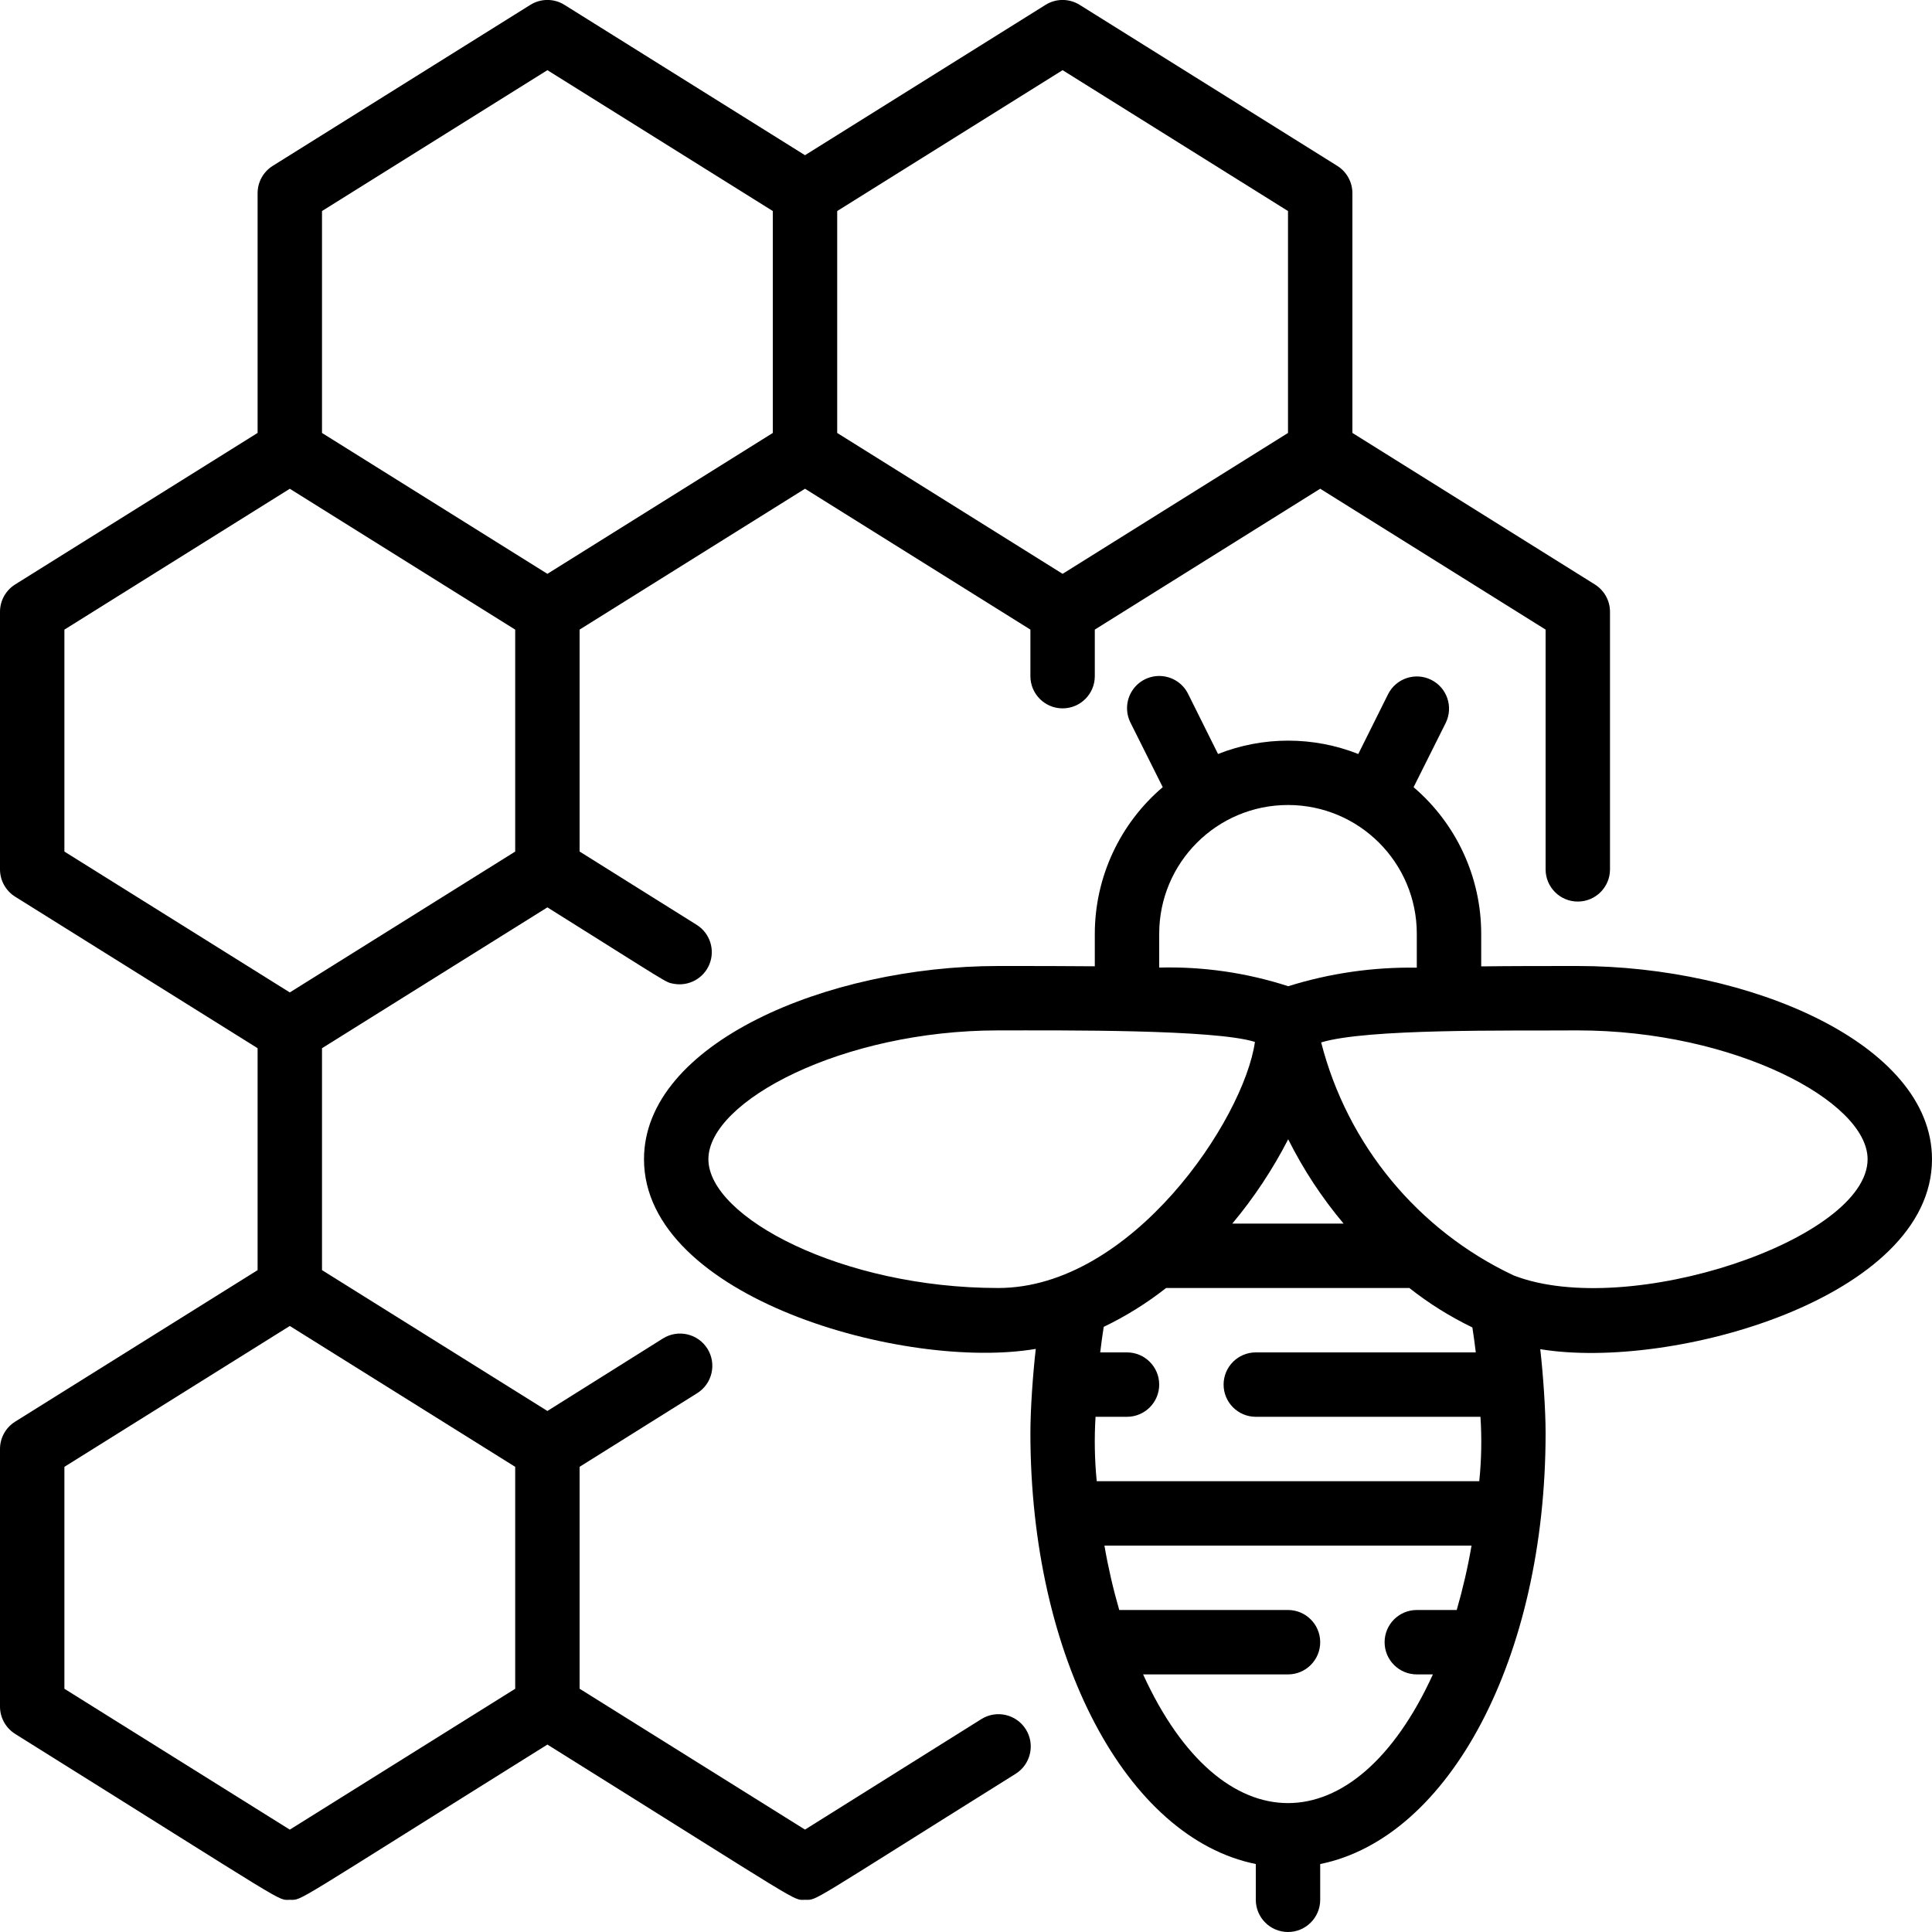
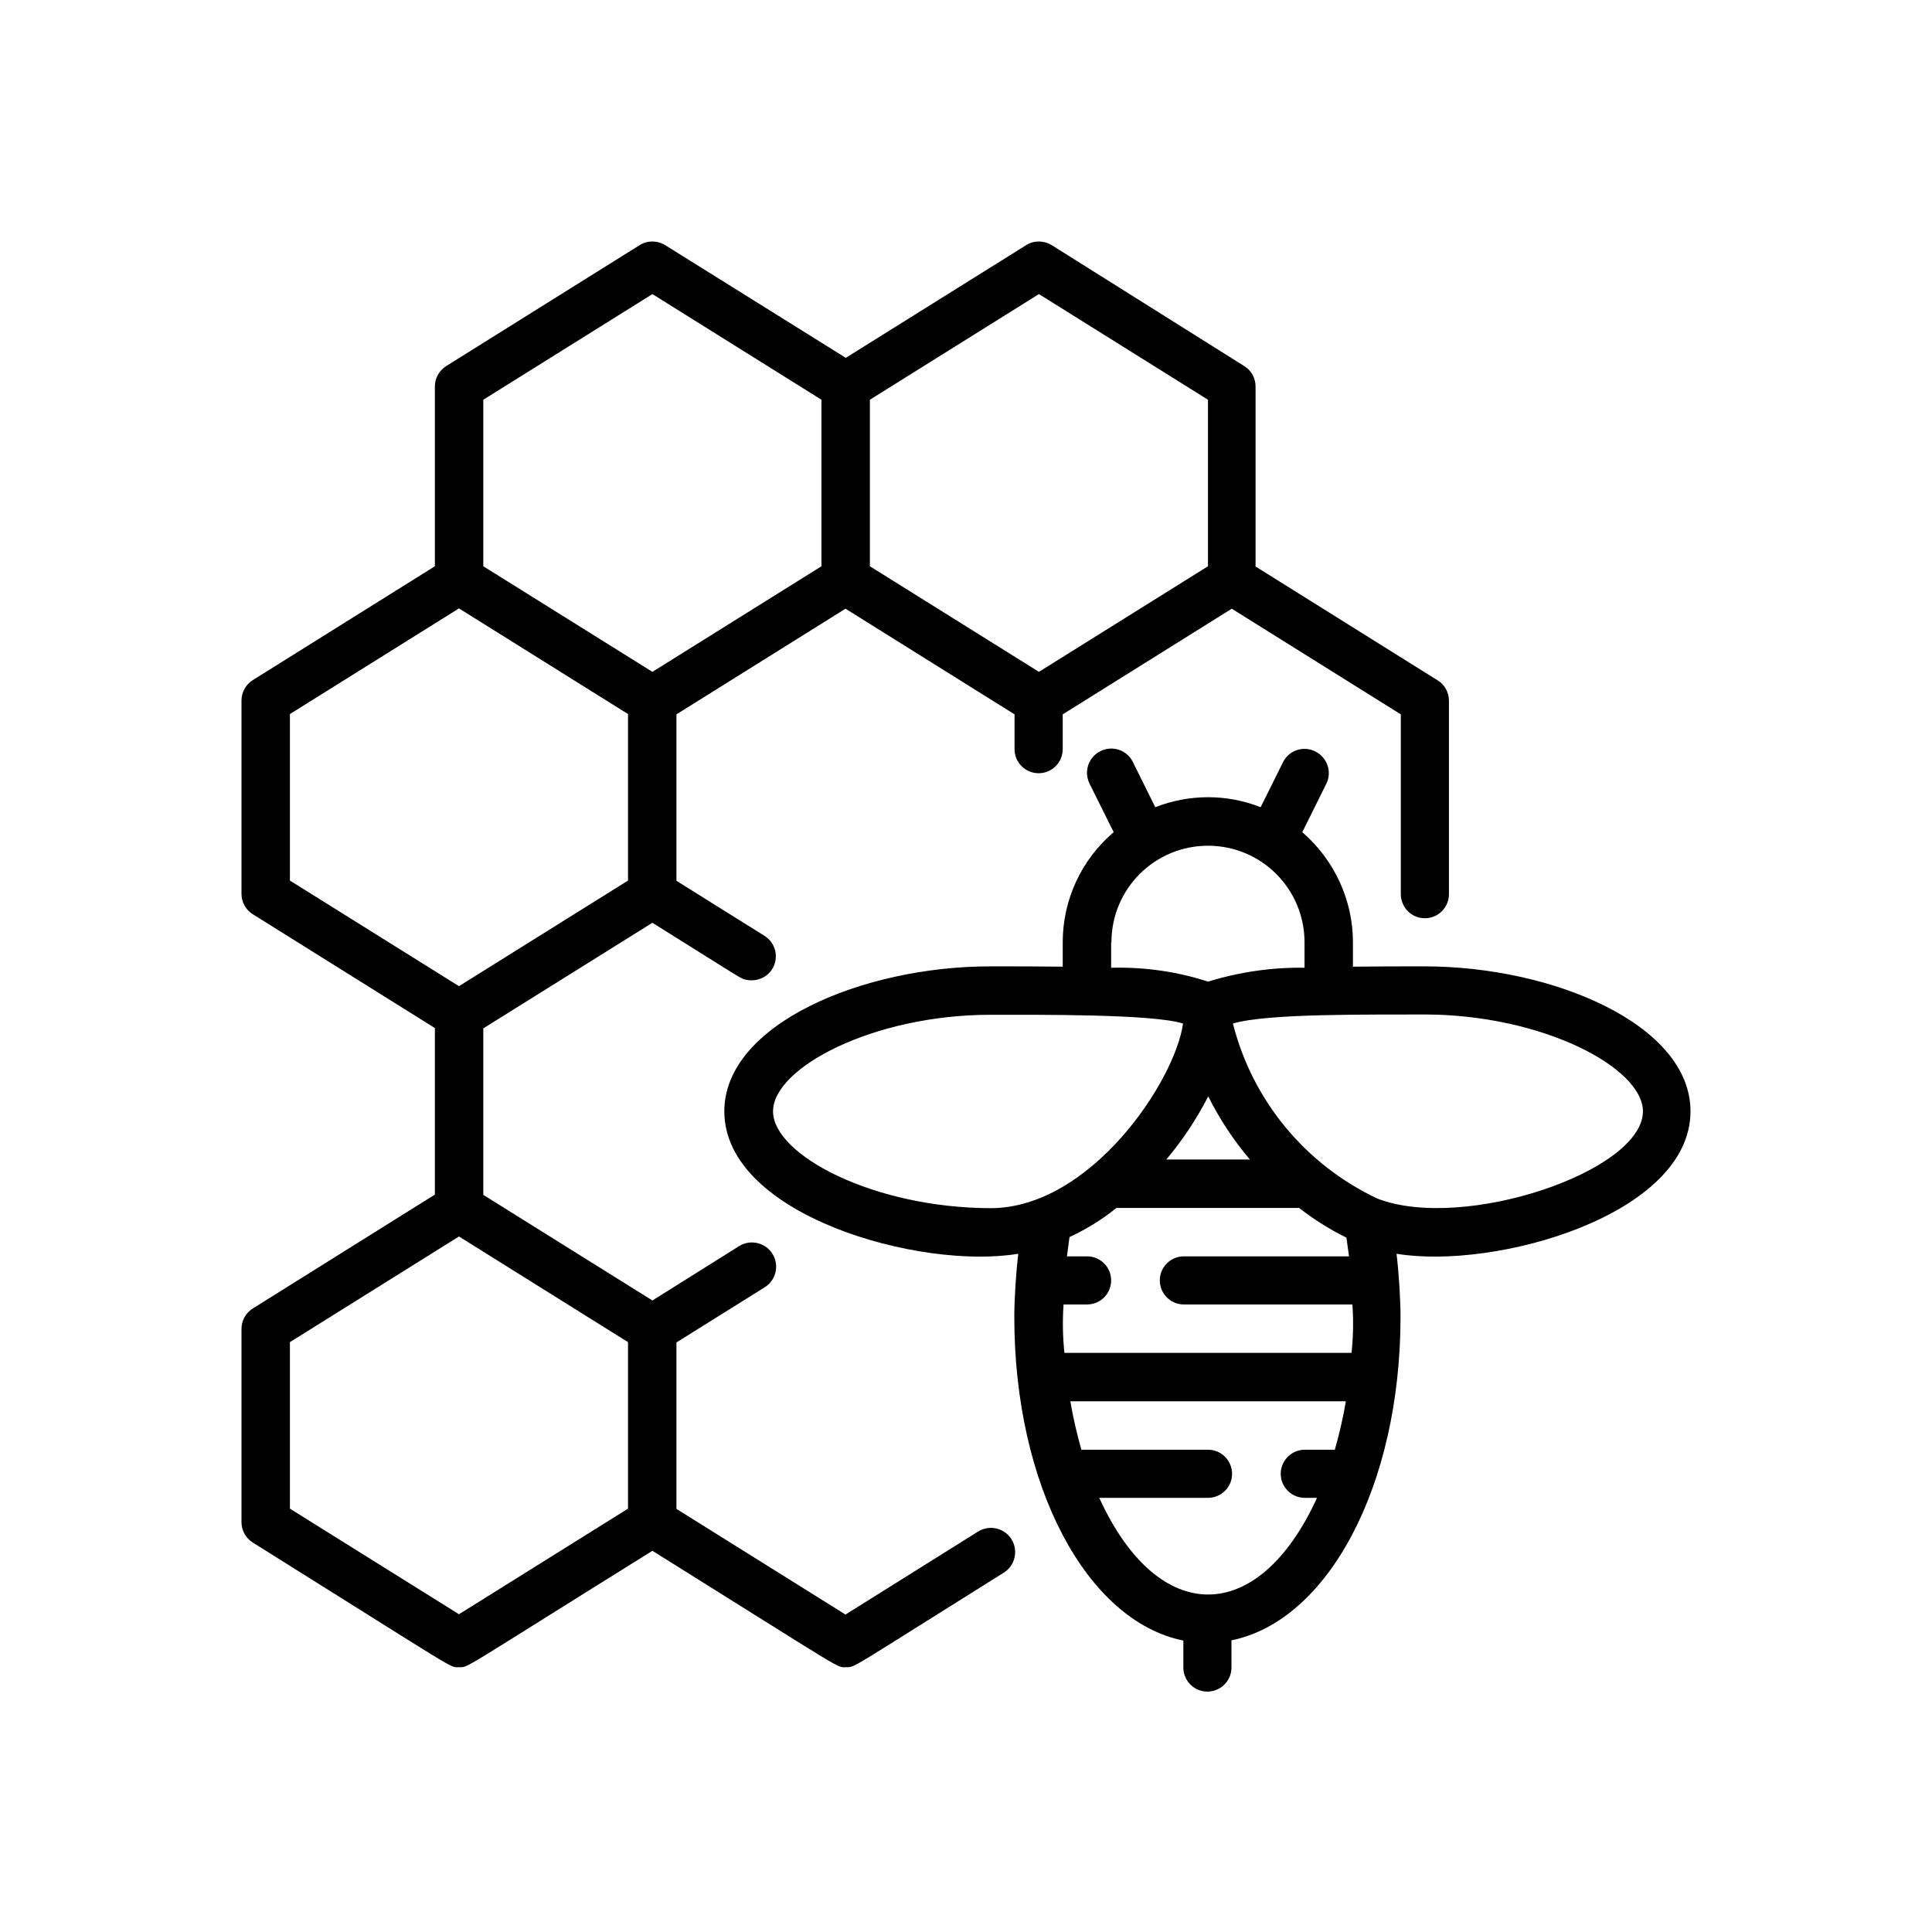
- <svg xmlns="http://www.w3.org/2000/svg" height="512" viewBox="0 0 60 60" width="512">
-   <g id="005---Apitherapy">
-     <path id="Shape" d="m.47 53.848c8.698 5.437 8.122 5.152 8.53 5.152s-.1.239 8-4.821c8.117 5.073 7.6 4.821 8 4.821s0 .177 6.54-3.912c.469-.293.612-.911.319-1.381-.293-.469-.911-.612-1.38-.32l-5.479 3.433-7-4.375v-6.892l3.651-2.286c.469-.293.612-.912.319-1.381s-.912-.612-1.381-.319l-3.589 2.252-7-4.374v-6.892l7-4.374c3.9 2.443 3.643 2.316 3.922 2.373.469.087.934-.169 1.112-.611.177-.443.017-.949-.383-1.21l-3.651-2.286v-6.892l7-4.375 7 4.375v1.446c0 .552.448 1 1 1s1-.448 1-1v-1.446l7-4.375 7 4.375v7.446c0 .552.448 1 1 1s1-.448 1-1v-8c0-.345-.178-.665-.47-.848l-7.53-4.706v-7.446c0-.345-.178-.665-.47-.848l-8-5c-.324-.203-.736-.203-1.06 0l-7.47 4.669-7.47-4.669c-.324-.203-.736-.203-1.06 0l-8 5c-.292.183-.47.503-.47.848v7.446l-7.53 4.706c-.292.183-.47.503-.47.848v8c-0.0.345.178.665.47.848l7.53 4.706v6.892l-7.53 4.706c-.292.183-.47.503-.47.848v8c-0.0.345.178.665.47.848zm32.53-51.669 7 4.375v6.892l-7 4.375-7-4.375v-6.892zm-16 0 7 4.375v6.892l-7 4.375-7-4.375v-6.892zm-15 17.375 7-4.375 7 4.375v6.892l-7 4.375-7-4.375zm0 26 7-4.375 7 4.375v6.892l-7 4.375-7-4.375z" />
-     <path id="Shape" d="m46 30.012v-1.012c-0-1.752-.768-3.416-2.1-4.553l1-2c.241-.493.039-1.089-.452-1.334-.492-.245-1.089-.048-1.338.442l-.927 1.861c-1.399-.553-2.957-.553-4.356 0l-.927-1.862c-.158-.323-.476-.536-.835-.559-.358-.023-.702.148-.899.448-.197.3-.219.683-.056 1.003l1 2c-1.336 1.136-2.108 2.8-2.11 4.554v1.009c-.91-.009-1.9-.009-3-.009-5.312 0-11 2.411-11 6 0 4.308 8.125 6.579 12.167 5.891-.092.8-.167 1.89-.167 2.609 0 7 3 12.581 7 13.389v1.111c0 .552.448 1 1 1s1-.448 1-1v-1.111c4-.808 7-6.393 7-13.389 0-.715-.076-1.812-.166-2.6 4.095.677 12.166-1.6 12.166-5.9 0-3.589-5.688-6-11-6-1.05 0-2.061 0-3 .012zm-10-1.012c0-2.209 1.791-4 4-4s4 1.791 4 4v1.052c-1.353-.022-2.701.172-3.993.576-1.293-.419-2.648-.615-4.007-.579zm4.006 6.381c.469.938 1.046 1.817 1.721 2.619h-3.457c.674-.806 1.256-1.685 1.736-2.619zm-18.006.619c0-1.8 4.153-4 9-4 2 0 6.731-.036 7.973.358-.342 2.405-3.827 7.642-7.973 7.642-4.847 0-9-2.2-9-4zm14.214 4h7.555c.606.479 1.262.889 1.957 1.225.04.257.075.516.106.775h-6.832c-.552 0-1 .448-1 1s.448 1 1 1h6.977c.044.667.031 1.336-.037 2h-11.88c-.066-.665-.078-1.333-.037-2h.977c.552 0 1-.448 1-1s-.448-1-1-1h-.832c.032-.265.067-.53.109-.793.688-.331 1.337-.735 1.937-1.207zm-.714 12h4.5c.552 0 1-.448 1-1s-.448-1-1-1h-5.241c-.19-.658-.344-1.325-.46-2h11.401c-.116.675-.27 1.342-.46 2h-1.24c-.552 0-1 .448-1 1s.448 1 1 1h.5c-2.434 5.33-6.567 5.328-9 0zm22.5-16c0 2.487-7.435 4.99-10.992 3.61-2.971-1.401-5.163-4.054-5.978-7.237 1.437-.433 5.77-.358 7.97-.373 4.847 0 9 2.2 9 4z" />
-   </g>
+ <svg xmlns="http://www.w3.org/2000/svg" width="32" height="32" viewBox="0 0 32 32" fill="none">
+   <path d="M4.188 25.55C7.668 27.727 7.438 27.614 7.602 27.614C7.766 27.614 7.56 27.708 10.806 25.686C14.056 27.717 13.85 27.614 14.009 27.614C14.168 27.614 14.009 27.685 16.626 26.048C16.814 25.93 16.87 25.682 16.753 25.494C16.636 25.307 16.387 25.25 16.199 25.368L14.004 26.742L11.204 24.992V22.235L12.668 21.32C12.855 21.203 12.912 20.954 12.794 20.767C12.677 20.579 12.428 20.523 12.241 20.64L10.806 21.54L8.005 19.791V17.033L10.806 15.284C12.367 16.259 12.264 16.212 12.377 16.231C12.564 16.264 12.752 16.165 12.822 15.987C12.893 15.809 12.827 15.607 12.668 15.504L11.204 14.589V11.832L14.004 10.082L16.804 11.832V12.408C16.804 12.629 16.983 12.807 17.203 12.807C17.424 12.807 17.602 12.629 17.602 12.408V11.832L20.402 10.082L23.202 11.832V14.81C23.202 15.03 23.38 15.209 23.601 15.209C23.821 15.209 23.999 15.03 23.999 14.81V11.606C23.999 11.47 23.929 11.339 23.812 11.269L20.796 9.383V6.4C20.796 6.264 20.725 6.133 20.608 6.063L17.419 4.06C17.288 3.98 17.123 3.98 16.997 4.06L14.009 5.927L11.017 4.06C10.885 3.98 10.721 3.98 10.595 4.06L7.391 6.063C7.274 6.138 7.203 6.264 7.203 6.4V9.379L4.188 11.264C4.07 11.339 4 11.466 4 11.602V14.805C4 14.941 4.07 15.072 4.188 15.143L7.203 17.028V19.786L4.188 21.672C4.07 21.747 4 21.873 4 22.009V25.213C4 25.349 4.07 25.476 4.188 25.55ZM17.208 4.871L20.008 6.621V9.379L17.208 11.128L14.408 9.379V6.621L17.208 4.871ZM10.806 4.871L13.606 6.621V9.379L10.806 11.128L8.005 9.379V6.621L10.806 4.871ZM4.802 11.827L7.602 10.077L10.402 11.827V14.585L7.602 16.334L4.802 14.585V11.827ZM4.802 22.23L7.602 20.48L10.402 22.23V24.988L7.602 26.737L4.802 24.988V22.23Z" fill="black" />
+   <path d="M22.409 16.011V15.607C22.409 14.908 22.1 14.242 21.57 13.783L21.968 12.981C22.067 12.784 21.982 12.544 21.785 12.446C21.588 12.347 21.349 12.427 21.251 12.624L20.88 13.37C20.322 13.149 19.698 13.149 19.135 13.37L18.765 12.624C18.704 12.493 18.573 12.408 18.432 12.399C18.287 12.39 18.151 12.46 18.071 12.577C17.991 12.699 17.982 12.849 18.047 12.981L18.446 13.783C17.911 14.238 17.602 14.904 17.602 15.607V16.011C17.236 16.006 16.842 16.006 16.401 16.006C14.276 16.006 11.997 16.972 11.997 18.407C11.997 20.133 15.247 21.038 16.865 20.766C16.828 21.085 16.8 21.522 16.8 21.812C16.8 24.612 18 26.85 19.6 27.173V27.619C19.6 27.839 19.778 28.018 19.998 28.018C20.219 28.018 20.397 27.839 20.397 27.619V27.169C21.997 26.845 23.197 24.608 23.197 21.808C23.197 21.522 23.169 21.081 23.131 20.766C24.768 21.038 28 20.124 28 18.407C28 16.972 25.725 16.006 23.596 16.006C23.192 16.006 22.785 16.006 22.409 16.011ZM18.409 15.607C18.409 14.721 19.126 14.008 20.008 14.008C20.894 14.008 21.607 14.725 21.607 15.607V16.029C21.068 16.02 20.524 16.1 20.008 16.259C19.492 16.09 18.948 16.015 18.404 16.029V15.607H18.409ZM20.012 18.159C20.2 18.534 20.43 18.886 20.702 19.205H19.318C19.586 18.886 19.82 18.534 20.012 18.159ZM12.804 18.407C12.804 17.685 14.464 16.808 16.406 16.808C17.208 16.808 19.098 16.794 19.595 16.953C19.459 17.915 18.061 20.011 16.406 20.011C14.469 20.007 12.804 19.13 12.804 18.407ZM18.493 20.007H21.518C21.762 20.199 22.025 20.363 22.301 20.499C22.315 20.602 22.329 20.706 22.344 20.809H19.609C19.389 20.809 19.21 20.987 19.21 21.207C19.21 21.428 19.389 21.606 19.609 21.606H22.4C22.419 21.873 22.414 22.141 22.386 22.408H17.63C17.602 22.141 17.597 21.873 17.616 21.606H18.005C18.226 21.606 18.404 21.428 18.404 21.207C18.404 20.987 18.226 20.809 18.005 20.809H17.672C17.686 20.701 17.7 20.598 17.714 20.49C17.996 20.358 18.254 20.199 18.493 20.007ZM18.207 24.809H20.008C20.228 24.809 20.407 24.631 20.407 24.411C20.407 24.19 20.228 24.012 20.008 24.012H17.911C17.836 23.749 17.775 23.482 17.728 23.21H22.292C22.245 23.482 22.184 23.749 22.109 24.012H21.612C21.392 24.012 21.213 24.19 21.213 24.411C21.213 24.631 21.392 24.809 21.612 24.809H21.814C20.838 26.944 19.182 26.944 18.207 24.809ZM27.212 18.407C27.212 19.402 24.238 20.405 22.813 19.852C21.621 19.289 20.744 18.229 20.421 16.953C20.997 16.78 22.728 16.808 23.61 16.803C25.552 16.808 27.212 17.685 27.212 18.407Z" fill="black" />
</svg>
